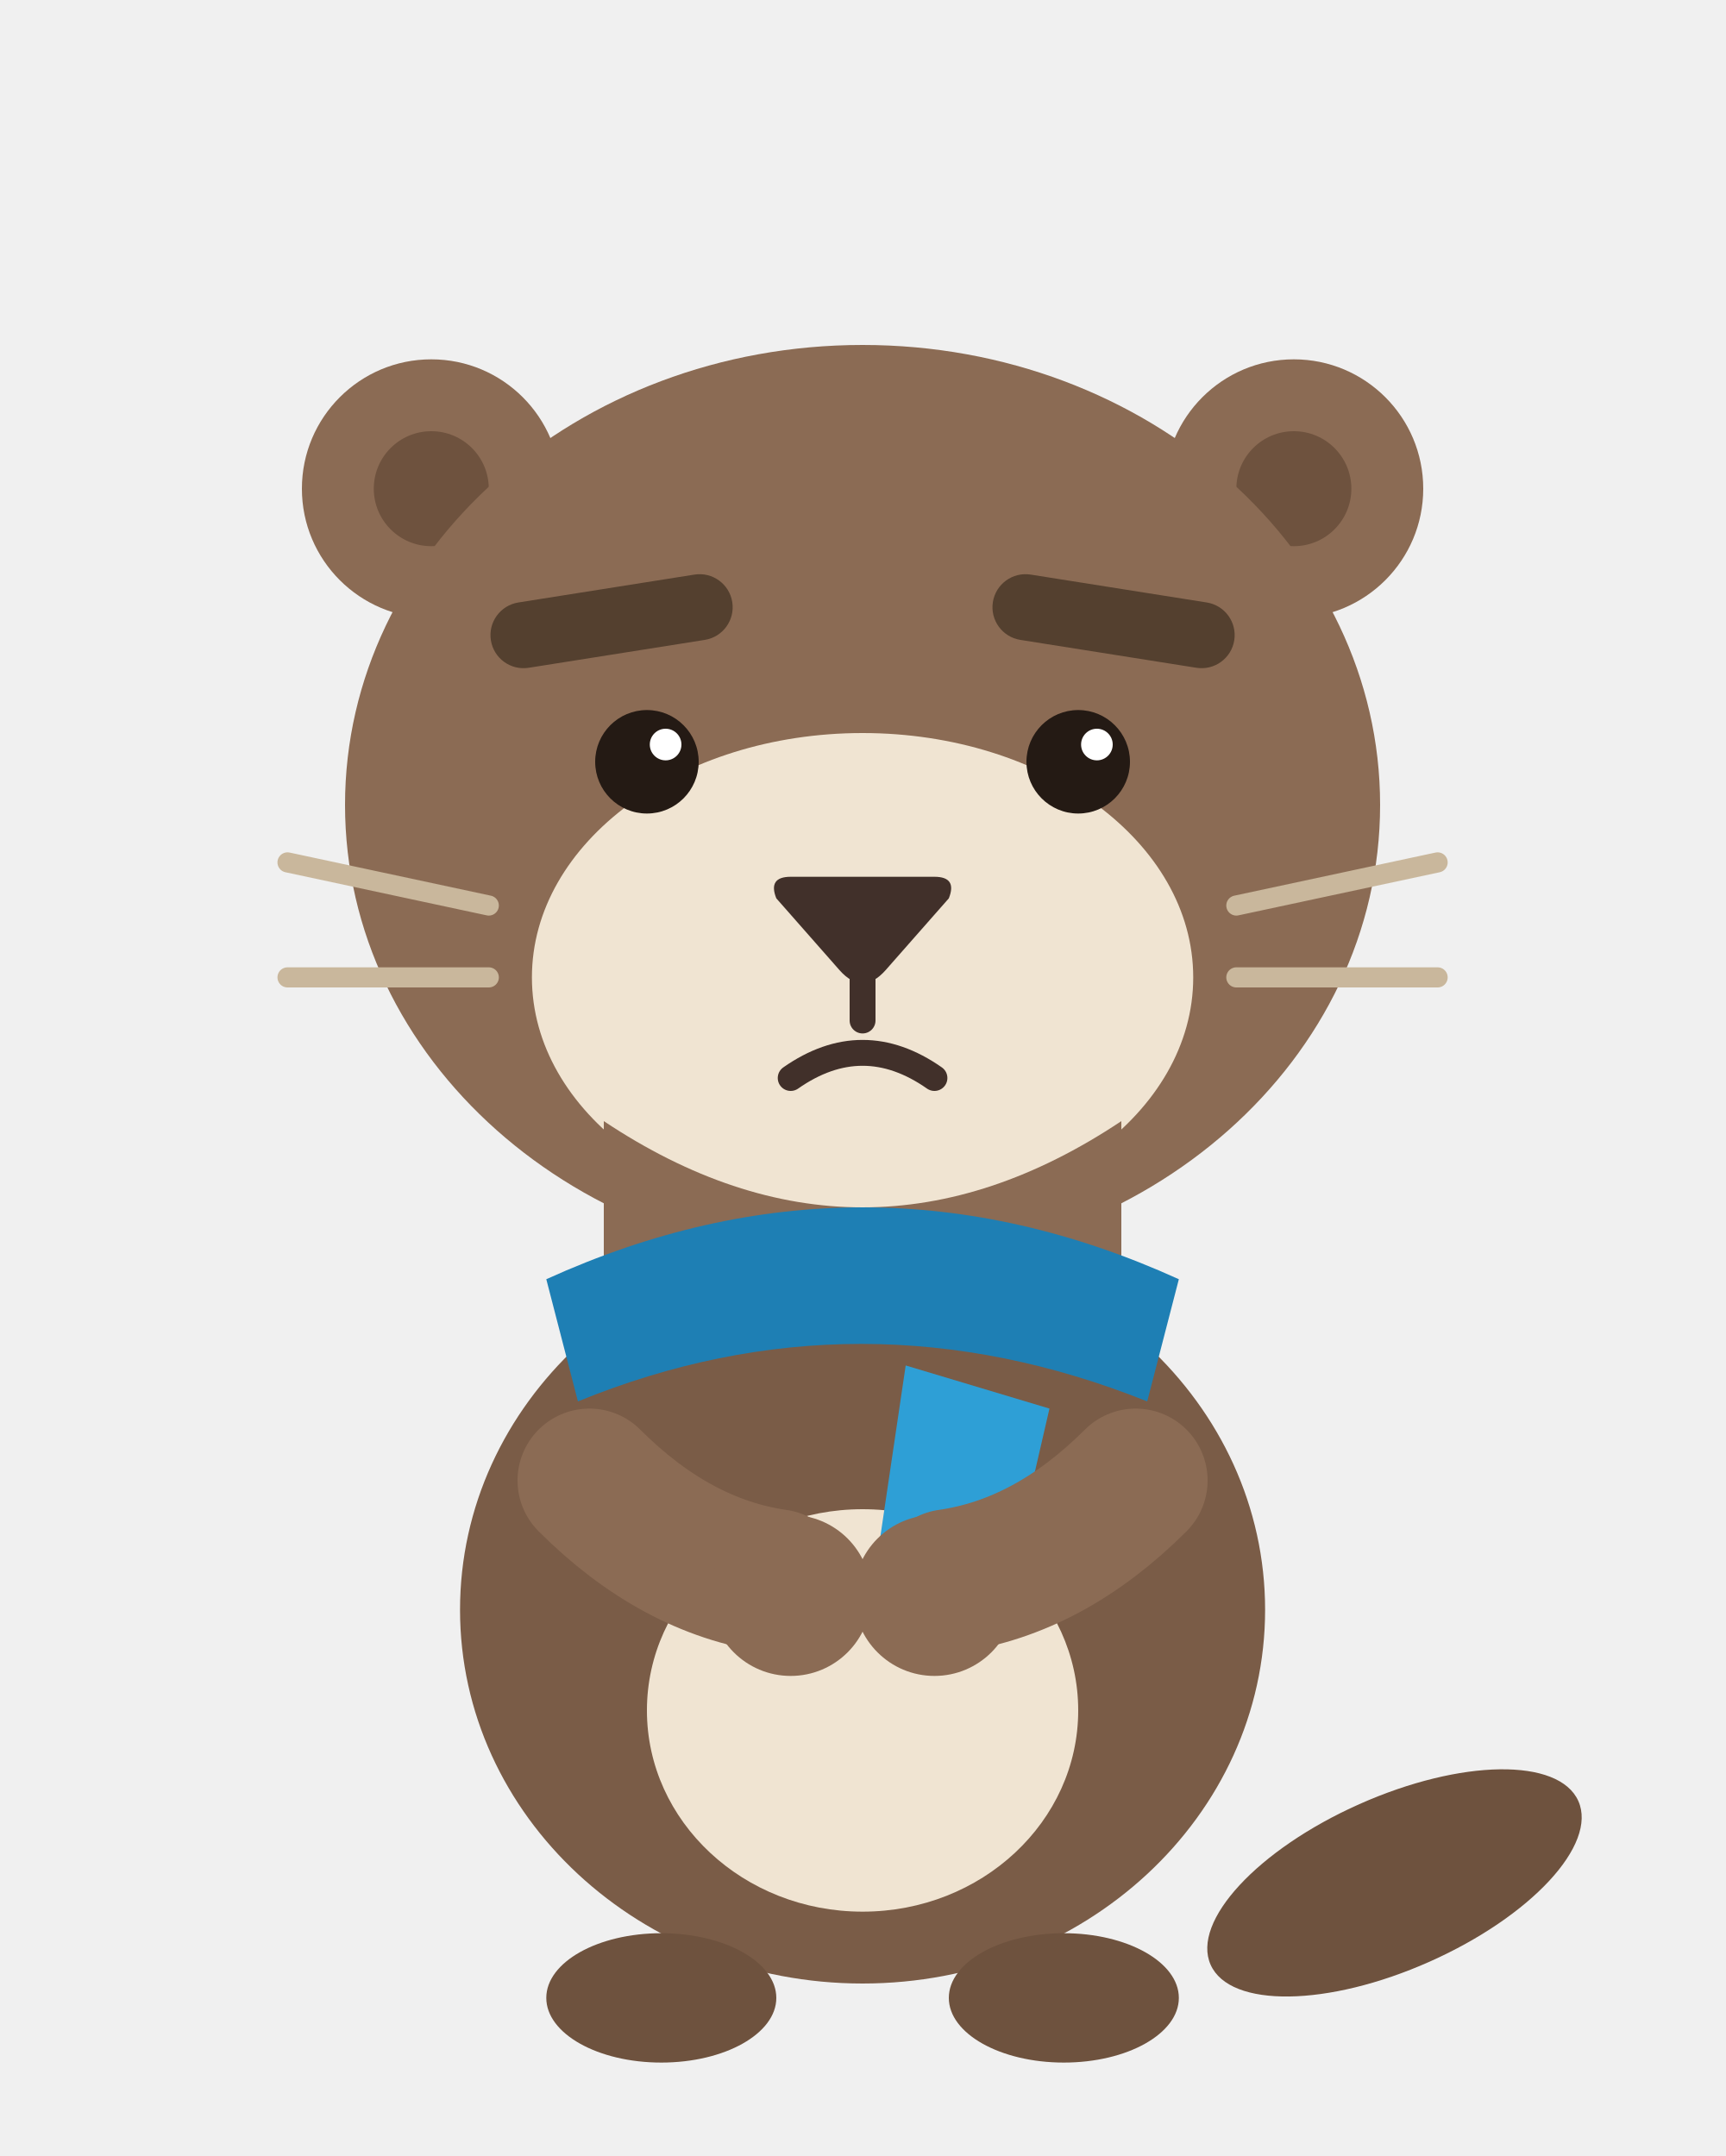
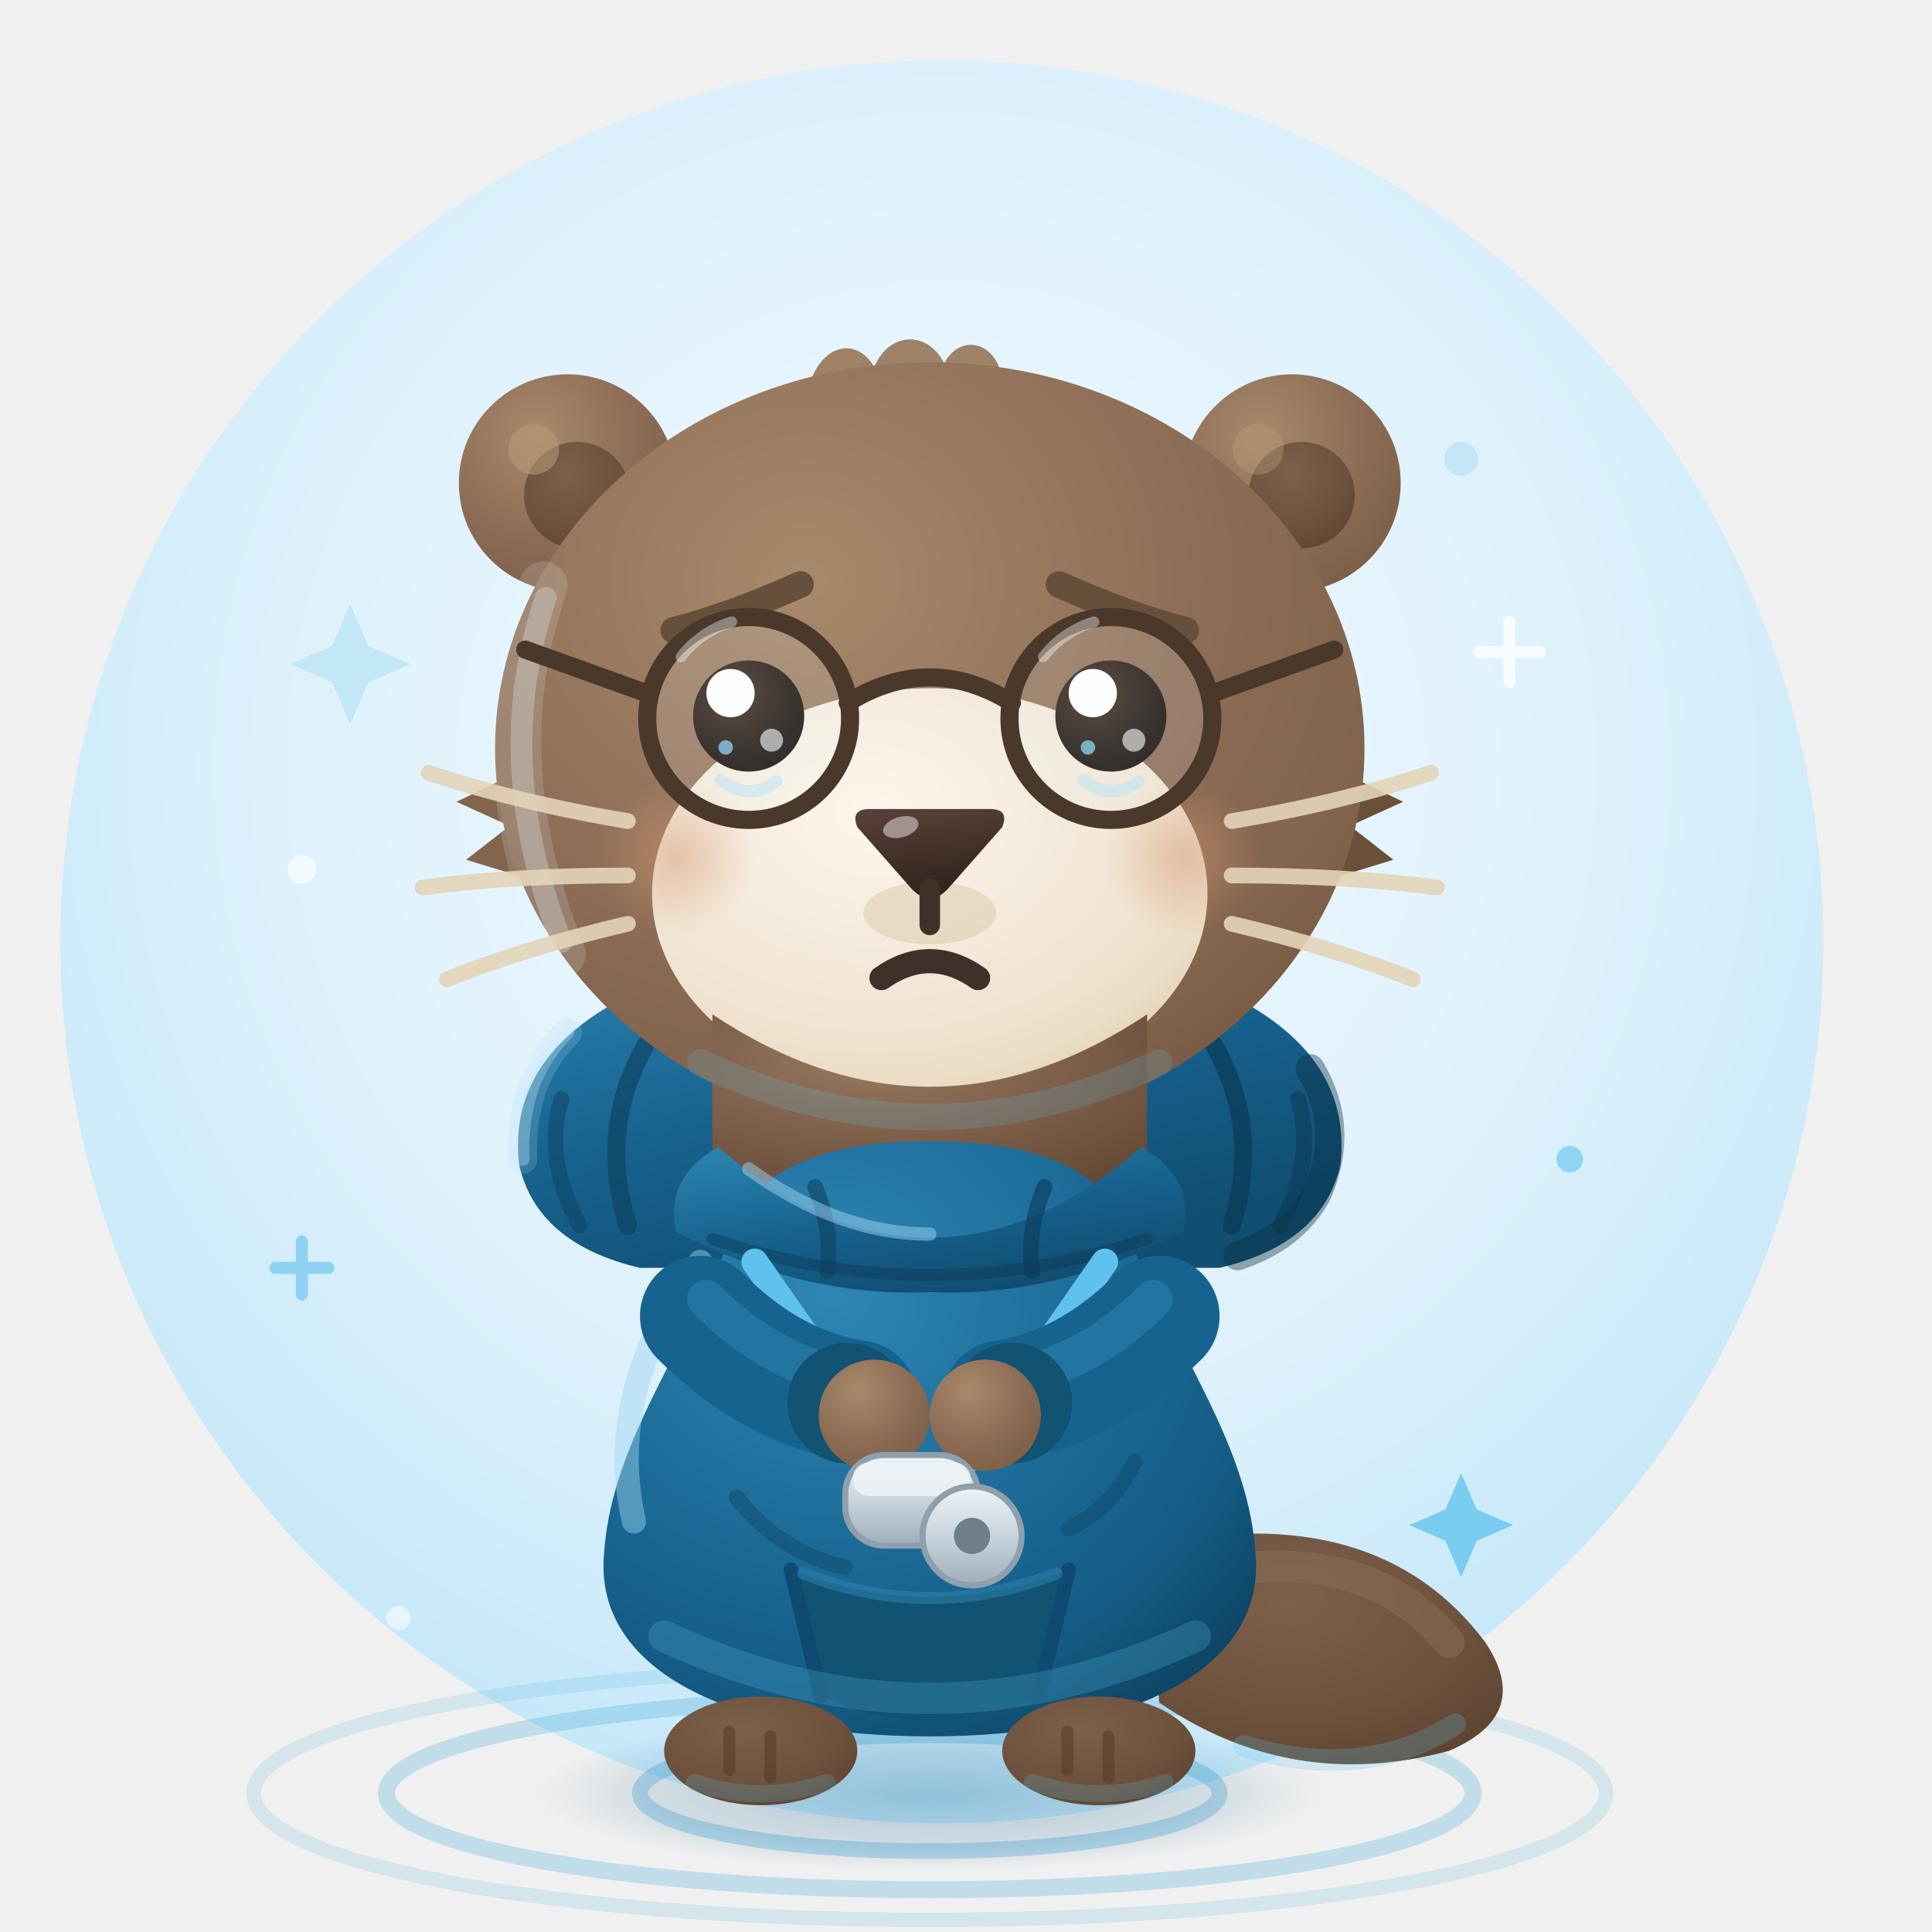
- <svg xmlns="http://www.w3.org/2000/svg" xmlns:xlink="http://www.w3.org/1999/xlink" viewBox="0 0 120 150" width="240" height="300">
+ <svg xmlns="http://www.w3.org/2000/svg" width="480" height="480" viewBox="-17 -6 160 160">
  <defs>
-     <g id="p-head">
-       <circle cx="30" cy="34" r="9" fill="#8B6B54" />
-       <circle cx="30" cy="34" r="4" fill="#6E523E" />
-       <circle cx="90" cy="34" r="9" fill="#8B6B54" />
-       <circle cx="90" cy="34" r="4" fill="#6E523E" />
-       <ellipse cx="60" cy="56" rx="36" ry="32" fill="#8B6B54" />
-       <ellipse cx="60" cy="68" rx="23" ry="17" fill="#F0E4D2" />
-       <path d="M55 61 h10 q1.6 0 1 1.5 l-4.4 5 q-1.6 1.8 -3.2 0 l-4.4 -5 q-0.6 -1.5 1 -1.5 Z" fill="#41302A" />
-       <g stroke="#C9B79C" stroke-width="1.4" stroke-linecap="round">
-         <line x1="34" y1="63" x2="20" y2="60" />
-         <line x1="34" y1="68" x2="20" y2="68" />
-         <line x1="86" y1="63" x2="100" y2="60" />
-         <line x1="86" y1="68" x2="100" y2="68" />
-       </g>
+     <radialGradient id="bg" cx="0.5" cy="0.4" r="0.62">
+       <stop offset="0" stop-color="#F2FAFF" />
+       <stop offset="0.62" stop-color="#DDF1FC" />
+       <stop offset="1" stop-color="#C4E7F8" />
+     </radialGradient>
+     <radialGradient id="furHead" cx="0.36" cy="0.28" r="0.95">
+       <stop offset="0" stop-color="#A8896B" />
+       <stop offset="0.52" stop-color="#8B6B54" />
+       <stop offset="1" stop-color="#755841" />
+     </radialGradient>
+     <radialGradient id="furBody" cx="0.36" cy="0.28" r="0.95">
+       <stop offset="0" stop-color="#97785F" />
+       <stop offset="0.55" stop-color="#7A5C47" />
+       <stop offset="1" stop-color="#5F4732" />
+     </radialGradient>
+     <radialGradient id="furInner" cx="0.4" cy="0.3" r="0.9">
+       <stop offset="0" stop-color="#7E604A" />
+       <stop offset="0.55" stop-color="#6E523E" />
+       <stop offset="1" stop-color="#56402D" />
+     </radialGradient>
+     <radialGradient id="cream" cx="0.4" cy="0.3" r="0.95">
+       <stop offset="0" stop-color="#FCF6EC" />
+       <stop offset="0.55" stop-color="#F0E4D2" />
+       <stop offset="1" stop-color="#DFCCAC" />
+     </radialGradient>
+     <radialGradient id="shadeFur" cx="0.36" cy="0.3" r="0.95">
+       <stop offset="0" stop-color="#3E2B1C" stop-opacity="0" />
+       <stop offset="0.72" stop-color="#3E2B1C" stop-opacity="0" />
+       <stop offset="1" stop-color="#3E2B1C" stop-opacity="0.3" />
+     </radialGradient>
+     <radialGradient id="shadeCream" cx="0.38" cy="0.3" r="0.95">
+       <stop offset="0" stop-color="#B08F63" stop-opacity="0" />
+       <stop offset="0.7" stop-color="#B08F63" stop-opacity="0" />
+       <stop offset="1" stop-color="#B08F63" stop-opacity="0.32" />
+     </radialGradient>
+     <radialGradient id="shadeBlue" cx="0.36" cy="0.28" r="0.95">
+       <stop offset="0" stop-color="#04263C" stop-opacity="0" />
+       <stop offset="0.7" stop-color="#04263C" stop-opacity="0" />
+       <stop offset="1" stop-color="#04263C" stop-opacity="0.48" />
+     </radialGradient>
+     <radialGradient id="hoodieBody" cx="0.35" cy="0.26" r="1">
+       <stop offset="0" stop-color="#2E86B4" />
+       <stop offset="0.55" stop-color="#17638F" />
+       <stop offset="1" stop-color="#0E4767" />
+     </radialGradient>
+     <linearGradient id="hoodOuter" x1="0" y1="0" x2="0.55" y2="1">
+       <stop offset="0" stop-color="#2E86B4" />
+       <stop offset="0.55" stop-color="#17638F" />
+       <stop offset="1" stop-color="#114E72" />
+     </linearGradient>
+     <linearGradient id="hoodInner" x1="0" y1="0" x2="0.3" y2="1">
+       <stop offset="0" stop-color="#0E4A6C" />
+       <stop offset="0.6" stop-color="#0A3A56" />
+       <stop offset="1" stop-color="#072C42" />
+     </linearGradient>
+     <linearGradient id="metal" x1="0" y1="0" x2="0" y2="1">
+       <stop offset="0" stop-color="#EEF4F8" />
+       <stop offset="0.55" stop-color="#C4D0D9" />
+       <stop offset="1" stop-color="#9DAEBA" />
+     </linearGradient>
+     <radialGradient id="eyeG" cx="0.36" cy="0.3" r="0.9">
+       <stop offset="0" stop-color="#4A3524" />
+       <stop offset="0.55" stop-color="#241A14" />
+       <stop offset="1" stop-color="#0F0A06" />
+     </radialGradient>
+     <radialGradient id="blush" cx="0.5" cy="0.5" r="0.5">
+       <stop offset="0" stop-color="#D69B77" stop-opacity="0.5" />
+       <stop offset="1" stop-color="#D69B77" stop-opacity="0" />
+     </radialGradient>
+     <radialGradient id="groundSh" cx="0.5" cy="0.5" r="0.5">
+       <stop offset="0" stop-color="#17638F" stop-opacity="0.3" />
+       <stop offset="0.7" stop-color="#17638F" stop-opacity="0.14" />
+       <stop offset="1" stop-color="#17638F" stop-opacity="0" />
+     </radialGradient>
+     <linearGradient id="noseG" x1="0" y1="0" x2="0.2" y2="1">
+       <stop offset="0" stop-color="#5A423A" />
+       <stop offset="1" stop-color="#31231D" />
+     </linearGradient>
+   </defs>
+   <circle cx="61" cy="72" r="73" fill="url(#bg)" />
+   <ellipse cx="60" cy="142.5" rx="24" ry="4.8" fill="none" stroke="#2E9FD6" stroke-width="1.3" opacity="0.3" />
+   <ellipse cx="60" cy="142.5" rx="45" ry="8" fill="none" stroke="#2E9FD6" stroke-width="1.4" opacity="0.24" />
+   <ellipse cx="60" cy="142.5" rx="56" ry="10.5" fill="none" stroke="#2E9FD6" stroke-width="1.2" opacity="0.14" />
+   <ellipse cx="60" cy="142.5" rx="33" ry="6.5" fill="url(#groundSh)" />
+   <path d="M78 122 Q97 118 106 130 Q110 136 103 139 Q90 142.5 79 135 Z" fill="url(#furInner)" />
+   <path d="M82 124.5 Q96 121.5 103 130" fill="none" stroke="#8B6B54" stroke-width="2.6" stroke-linecap="round" opacity="0.55" />
+   <path d="M86 138.6 Q96 141.6 103.5 136.8" fill="none" stroke="#5FC2EE" stroke-width="1.8" stroke-linecap="round" opacity="0.22" />
+   <path d="M34 77 Q25 82 26 90.5 Q27.5 97 36 99 L84 99 Q92.5 97 94 90.5 Q95 82 86 77 Q73 70.5 60 70.5 Q47 70.5 34 77 Z" fill="url(#hoodOuter)" />
+   <path d="M36.5 80.5 Q32.5 87.5 35 95.5" fill="none" stroke="#0C4260" stroke-width="1.5" stroke-linecap="round" opacity="0.65" />
+   <path d="M29.5 85 Q28 90 31 95.5" fill="none" stroke="#0C4260" stroke-width="1.3" stroke-linecap="round" opacity="0.5" />
+   <path d="M83.5 80.5 Q87.5 87.5 85 95.5" fill="none" stroke="#0A3A56" stroke-width="1.5" stroke-linecap="round" opacity="0.7" />
+   <path d="M90.5 85 Q92 90 89 95.5" fill="none" stroke="#0A3A56" stroke-width="1.3" stroke-linecap="round" opacity="0.55" />
+   <path d="M91.5 82.5 Q94.5 87.5 92 93 Q90 96.5 85.5 98" fill="none" stroke="#072C42" stroke-width="2.4" stroke-linecap="round" opacity="0.4" />
+   <path d="M30 79.5 Q26 83.5 26.3 90" fill="none" stroke="#A9DBF3" stroke-width="2.4" stroke-linecap="round" opacity="0.2" />
+   <path d="M30 79.5 Q26 83.5 26.3 90" fill="none" stroke="#CDE9F8" stroke-width="1.1" stroke-linecap="round" opacity="0.32" />
+   <g>
+     <path d="M50 26 C51 22.4 54 21.9 55.4 24.4 C56.6 21.5 59.8 21.3 61.2 24.1 C62.4 21.7 65.4 22.1 66 25.3 C60.8 24 55.4 24 50 26 Z" fill="#9B7C60" opacity="0.95" />
+     <path d="M25.8 58 l-5 2.4 4.4 2 -3.6 2.8 4.9 1.5 Z" fill="#83654E" />
+     <path d="M94.2 58 l5 2.4 -4.4 2 3.6 2.8 -4.9 1.5 Z" fill="#6B5039" />
+     <circle cx="30" cy="34" r="9" fill="url(#furHead)" />
+     <circle cx="30.8" cy="35" r="4.4" fill="url(#furInner)" />
+     <circle cx="27.2" cy="31.2" r="2.1" fill="#B99A78" opacity="0.55" />
+     <circle cx="90" cy="34" r="9" fill="url(#furHead)" />
+     <circle cx="90.8" cy="35" r="4.4" fill="url(#furInner)" />
+     <circle cx="87.2" cy="31.2" r="2.1" fill="#B99A78" opacity="0.4" />
+     <ellipse cx="60" cy="56" rx="36" ry="32" fill="url(#furHead)" />
+     <ellipse cx="60" cy="56" rx="36" ry="32" fill="url(#shadeFur)" />
+     <path d="M29.5 73 Q23 57 28 42.5" fill="none" stroke="#EAF6FD" stroke-width="4" stroke-linecap="round" opacity="0.16" />
+     <path d="M29.5 72 Q23.6 57 28.2 43.5" fill="none" stroke="#EAF6FD" stroke-width="1.8" stroke-linecap="round" opacity="0.28" />
+     <ellipse cx="60" cy="68" rx="23" ry="17" fill="url(#cream)" />
+     <ellipse cx="60" cy="68" rx="23" ry="17" fill="url(#shadeCream)" />
+     <circle cx="39" cy="65" r="6.5" fill="url(#blush)" />
+     <circle cx="81" cy="65" r="6.5" fill="url(#blush)" />
+     <ellipse cx="60" cy="69.6" rx="5.5" ry="2.6" fill="#C9AE85" opacity="0.3" />
+     <path d="M55 61 h10 q1.6 0 1 1.5 l-4.4 5 q-1.6 1.8 -3.2 0 l-4.4 -5 q-0.6 -1.5 1 -1.5 Z" fill="url(#noseG)" />
+     <ellipse cx="57.6" cy="62.5" rx="1.5" ry="0.85" fill="#FFFFFF" opacity="0.45" transform="rotate(-16 57.6 62.5)" />
+     <path d="M60 67.6 v3" stroke="#41302A" stroke-width="1.7" fill="none" stroke-linecap="round" />
+     <path d="M56 75 q4 -2.8 8 0" stroke="#41302A" stroke-width="2" fill="none" stroke-linecap="round" />
+     <circle cx="45" cy="53.3" r="4.6" fill="url(#eyeG)" />
+     <circle cx="43.5" cy="51.4" r="2" fill="#FFFFFF" />
+     <circle cx="46.9" cy="55.3" r="0.95" fill="#FFFFFF" opacity="0.6" />
+     <circle cx="43.1" cy="55.9" r="0.6" fill="#7CC5E8" opacity="0.8" />
+     <circle cx="75" cy="53.3" r="4.6" fill="url(#eyeG)" />
+     <circle cx="73.5" cy="51.4" r="2" fill="#FFFFFF" />
+     <circle cx="76.9" cy="55.3" r="0.95" fill="#FFFFFF" opacity="0.6" />
+     <circle cx="73.1" cy="55.9" r="0.6" fill="#7CC5E8" opacity="0.8" />
+     <path d="M42.7 58.6 q2.3 1.8 4.6 0.1" fill="none" stroke="#AEDFF6" stroke-width="1" stroke-linecap="round" opacity="0.5" />
+     <path d="M72.7 58.6 q2.3 1.8 4.6 0.1" fill="none" stroke="#AEDFF6" stroke-width="1" stroke-linecap="round" opacity="0.5" />
+     <path d="M38.8 46.2 Q43.5 45 49.3 42.4" stroke="#66503B" stroke-width="2.2" fill="none" stroke-linecap="round" />
+     <path d="M81.2 46.2 Q76.5 45 70.7 42.4" stroke="#66503B" stroke-width="2.2" fill="none" stroke-linecap="round" />
+     <g fill="none" stroke="#4A382A" stroke-width="1.5" stroke-linecap="round">
+       <circle cx="45" cy="53.5" r="8.4" fill="#EAF7FF" fill-opacity="0.13" />
+       <circle cx="75" cy="53.5" r="8.4" fill="#EAF7FF" fill-opacity="0.13" />
+       <path d="M53.2 52.2 q6.8 -4.2 13.6 0" />
+       <path d="M36.8 51.5 L26.5 47.8" />
+       <path d="M83.2 51.5 L93.5 47.8" />
    </g>
-     <g id="p-body">
-       <ellipse cx="97" cy="131" rx="14" ry="6" fill="#6E523E" transform="rotate(-24 97 131)" />
-       <path d="M42 78 q18 12 36 0 v14 h-36 Z" fill="#8B6B54" />
-       <ellipse cx="60" cy="112" rx="28" ry="26" fill="#7A5C47" />
-       <ellipse cx="60" cy="119" rx="15" ry="14" fill="#F0E4D2" />
-       <ellipse cx="46" cy="139" rx="8" ry="4.5" fill="#6E523E" />
-       <ellipse cx="74" cy="139" rx="8" ry="4.5" fill="#6E523E" />
-       <path d="M38 89 q22 -10 44 0 l-2.2 8.5 q-20 -8 -39.6 0 Z" fill="#1E7FB4" />
-       <path d="M63 95 l10 3 -3 13 -9 -2.5 Z" fill="#2E9FD6" />
+     <path d="M39.4 48.4 a8.4 8.4 0 0 1 4.2 -2.9" fill="none" stroke="#FFFFFF" stroke-width="0.9" stroke-linecap="round" opacity="0.38" />
+     <path d="M69.4 48.4 a8.4 8.4 0 0 1 4.2 -2.9" fill="none" stroke="#FFFFFF" stroke-width="0.9" stroke-linecap="round" opacity="0.38" />
+     <g stroke="#E3D4B8" stroke-width="1.3" stroke-linecap="round" opacity="0.9" fill="none">
+       <path d="M35 62 q-9 -1.5 -16.5 -4" />
+       <path d="M35 66.5 q-9.5 0 -17 1" />
+       <path d="M35 70.5 q-8.5 2 -15 4.6" />
+       <path d="M85 62 q9 -1.5 16.5 -4" />
+       <path d="M85 66.5 q9.5 0 17 1" />
+       <path d="M85 70.5 q8.5 2 15 4.6" />
    </g>
-     <g id="p-brows">
-       <rect x="34" y="41" width="17" height="4.6" rx="2.3" fill="#54402F" transform="rotate(6 42 43)" />
-       <rect x="69" y="41" width="17" height="4.6" rx="2.3" fill="#54402F" transform="rotate(-6 78 43)" />
-     </g>
-     <g id="p-brows-worry">
-       <rect x="34" y="41" width="17" height="4.6" rx="2.3" fill="#54402F" transform="rotate(-9 42 43)" />
-       <rect x="69" y="41" width="17" height="4.6" rx="2.3" fill="#54402F" transform="rotate(9 78 43)" />
-     </g>
-     <g id="p-eyes-open">
-       <circle cx="45" cy="53" r="3.6" fill="#241A14" />
-       <circle cx="46.3" cy="51.8" r="1.1" fill="#fff" />
-       <circle cx="75" cy="53" r="3.6" fill="#241A14" />
-       <circle cx="76.3" cy="51.8" r="1.1" fill="#fff" />
-     </g>
-     <g id="p-eyes-happy" stroke="#241A14" stroke-width="2.4" fill="none" stroke-linecap="round">
-       <path d="M41 54 q4 -5 8 0" />
-       <path d="M71 54 q4 -5 8 0" />
-     </g>
-     <g id="p-eyes-closed" stroke="#241A14" stroke-width="2.2" fill="none" stroke-linecap="round">
-       <path d="M41 53 q4 3.5 8 0" />
-       <path d="M71 53 q4 3.5 8 0" />
-     </g>
-     <g id="p-mouth-neutral" stroke="#41302A" stroke-width="1.8" fill="none" stroke-linecap="round">
-       <path d="M60 68 v3" />
-       <path d="M53 74 q7 4 14 0" />
-     </g>
-     <g id="p-mouth-smile" stroke="#41302A" stroke-width="1.8" fill="none" stroke-linecap="round">
-       <path d="M60 68 v3" />
-       <path d="M51 73 q9 6.5 18 0" />
-     </g>
-     <g id="p-mouth-open">
-       <path d="M60 68 v2" stroke="#41302A" stroke-width="1.8" stroke-linecap="round" />
-       <ellipse cx="60" cy="76.5" rx="5.5" ry="4.2" fill="#41302A" />
-     </g>
-     <g id="p-mouth-worry" stroke="#41302A" stroke-width="1.8" fill="none" stroke-linecap="round">
-       <path d="M60 68 v3" />
-       <path d="M55 75 q5 -3.5 10 0" />
-     </g>
-     <g id="p-arms-down" stroke="#8B6B54" stroke-width="10" stroke-linecap="round" fill="none">
-       <path d="M40 102 q-4 8 -3 15" />
-       <path d="M80 102 q4 8 3 15" />
-     </g>
-     <g id="p-arms-up">
-       <g stroke="#8B6B54" stroke-width="10" stroke-linecap="round" fill="none">
-         <path d="M40 101 q-11 -7 -14 -18" />
-         <path d="M80 101 q11 -7 14 -18" />
-       </g>
-       <circle cx="25" cy="81" r="5.6" fill="#8B6B54" />
-       <circle cx="95" cy="81" r="5.6" fill="#8B6B54" />
-     </g>
-     <g id="p-arm-point">
-       <g stroke="#8B6B54" stroke-width="10" stroke-linecap="round" fill="none">
-         <path d="M40 102 q-4 8 -3 15" />
-         <path d="M78 102 q14 -5 22 -13" />
-       </g>
-       <circle cx="102" cy="87" r="5.6" fill="#8B6B54" />
-     </g>
-     <g id="p-arm-cheer">
-       <g stroke="#8B6B54" stroke-width="10" stroke-linecap="round" fill="none">
-         <path d="M40 102 q-4 8 -3 15" />
-         <path d="M78 103 q10 -1 15 -7" />
-       </g>
-       <circle cx="95" cy="94" r="6" fill="#8B6B54" />
-     </g>
-     <g id="p-arms-crossed">
-       <g stroke="#8B6B54" stroke-width="10" stroke-linecap="round" fill="none">
-         <path d="M41 105 q19 11 37 -1" />
-         <path d="M79 105 q-19 11 -37 -1" />
-       </g>
-     </g>
-     <g id="p-paws-together">
-       <g stroke="#8B6B54" stroke-width="10" stroke-linecap="round" fill="none">
-         <path d="M41 103 q6 6 13 7" />
-         <path d="M79 103 q-6 6 -13 7" />
-       </g>
-       <circle cx="55" cy="111" r="5.6" fill="#8B6B54" />
-       <circle cx="65" cy="111" r="5.6" fill="#8B6B54" />
-     </g>
-     <g id="p-zzz" fill="#5B87A3" font-weight="700">
-       <text x="94" y="40" font-size="10">z</text>
-       <text x="101" y="31" font-size="13">z</text>
-       <text x="110" y="21" font-size="16">z</text>
-     </g>
-     <g id="p-bubbles" fill="#9DC3D9">
-       <circle cx="97" cy="45" r="3" />
-       <circle cx="105" cy="36" r="4.6" />
-     </g>
-     <g id="p-sparkles" fill="#2E9FD6">
-       <path d="M18 66 l1.8 4.6 4.6 1.8 -4.6 1.8 -1.8 4.6 -1.8 -4.6 -4.6 -1.8 4.6 -1.8 Z" />
-       <path d="M100 60 l1.5 3.8 3.8 1.5 -3.8 1.5 -1.5 3.8 -1.5 -3.8 -3.8 -1.5 3.8 -1.5 Z" />
-     </g>
-     <g id="p-clap-arcs" stroke="#2E9FD6" stroke-width="2" fill="none" stroke-linecap="round">
-       <path d="M45 100 q-4 5 -3 10" />
-       <path d="M75 100 q4 5 3 10" />
-     </g>
-   </defs>
-   <use xlink:href="#p-head" href="#p-head" />
-   <use xlink:href="#p-body" href="#p-body" />
-   <use xlink:href="#p-paws-together" href="#p-paws-together" />
-   <use xlink:href="#p-brows-worry" href="#p-brows-worry" />
-   <use xlink:href="#p-eyes-open" href="#p-eyes-open" />
-   <use xlink:href="#p-mouth-worry" href="#p-mouth-worry" />
+   </g>
+   <path d="M42 78 q18 12 36 0 v14 h-36 Z" fill="url(#furBody)" />
+   <path d="M41 82 Q60 91 79 82" fill="none" stroke="#5FC2EE" stroke-width="2.2" stroke-linecap="round" opacity="0.18" />
+   <path d="M60 88.5 C51 88.5 45 91 43.5 96.5 C39 107 33.5 114 33 123 C32.4 132.6 44 137.8 60 137.8 C76 137.8 87.6 132.6 87 123 C86.5 114 81 107 76.5 96.5 C75 91 69 88.5 60 88.5 Z" fill="url(#hoodieBody)" />
+   <path d="M60 88.5 C51 88.5 45 91 43.5 96.5 C39 107 33.5 114 33 123 C32.4 132.6 44 137.8 60 137.8 C76 137.8 87.6 132.6 87 123 C86.5 114 81 107 76.5 96.5 C75 91 69 88.5 60 88.5 Z" fill="url(#shadeBlue)" />
+   <path d="M35.5 120 Q33 109 41 98.5" fill="none" stroke="#9ED4F0" stroke-width="2" stroke-linecap="round" opacity="0.45" />
+   <path d="M42.5 89 Q51 96.5 60 96.5 Q69 96.5 77.5 89 Q82 91.5 81 96 Q70.5 101.5 60 101 Q49.5 101.5 39 96 Q38 91.5 42.5 89 Z" fill="url(#hoodOuter)" />
+   <path d="M50.5 92.3 Q52 96 51.5 99.3" fill="none" stroke="#0C4260" stroke-width="1.3" stroke-linecap="round" opacity="0.6" />
+   <path d="M69.5 92.3 Q68 96 68.5 99.3" fill="none" stroke="#0A3A56" stroke-width="1.3" stroke-linecap="round" opacity="0.6" />
+   <path d="M45 90.8 Q52.5 96.2 60 96.2" fill="none" stroke="#9ED4F0" stroke-width="1.1" stroke-linecap="round" opacity="0.5" />
+   <path d="M42 96.6 Q60 102.6 78 96.6" fill="none" stroke="#0A3A56" stroke-width="1" stroke-linecap="round" opacity="0.45" />
+   <path d="M48.5 124 Q60 128.5 71.5 124 L69 134.5 Q60 138.5 51 134.5 Z" fill="#125273" />
+   <path d="M48.5 124 L51 134.5" stroke="#0F4B70" stroke-width="1.2" fill="none" stroke-linecap="round" />
+   <path d="M71.5 124 L69 134.5" stroke="#0F4B70" stroke-width="1.2" fill="none" stroke-linecap="round" />
+   <path d="M49.5 124.3 Q60 128.4 70.5 124.3" stroke="#2E86B4" stroke-width="1" fill="none" stroke-linecap="round" opacity="0.5" />
+   <path d="M44 118 q3.5 4.5 9 5.8" stroke="#0E4767" stroke-width="1.3" fill="none" stroke-linecap="round" opacity="0.45" />
+   <path d="M77 115 q-2 4 -5.5 5.6" stroke="#0E4767" stroke-width="1.3" fill="none" stroke-linecap="round" opacity="0.45" />
+   <path d="M45.5 98.5 L57 115" stroke="#5FC2EE" stroke-width="2.2" fill="none" stroke-linecap="round" />
+   <path d="M74.5 98.5 L63 115" stroke="#5FC2EE" stroke-width="2.2" fill="none" stroke-linecap="round" />
+   <path d="M38 129.5 Q60 139.8 82 129.5" fill="none" stroke="#5FC2EE" stroke-width="2.6" stroke-linecap="round" opacity="0.22" />
+   <ellipse cx="46" cy="139" rx="8" ry="4.5" fill="url(#furInner)" />
+   <ellipse cx="74" cy="139" rx="8" ry="4.5" fill="url(#furInner)" />
+   <g stroke="#4F3826" stroke-width="1" stroke-linecap="round" opacity="0.5">
+     <path d="M43.4 137.4 v3.2" />
+     <path d="M46.8 137.8 v3.4" />
+     <path d="M71.4 137.4 v3.2" />
+     <path d="M74.8 137.8 v3.4" />
+   </g>
+   <path d="M40.5 141.6 Q46 143.5 51.5 141.6" fill="none" stroke="#5FC2EE" stroke-width="1.4" stroke-linecap="round" opacity="0.2" />
+   <path d="M68.5 141.6 Q74 143.5 79.5 141.6" fill="none" stroke="#5FC2EE" stroke-width="1.4" stroke-linecap="round" opacity="0.2" />
+   <path d="M41 103 q6 6 13 7" stroke="#17638F" stroke-width="10" stroke-linecap="round" fill="none" />
+   <path d="M41.5 101.6 q5.6 5.6 12.4 6.6" stroke="#2E86B4" stroke-width="3.2" stroke-linecap="round" fill="none" opacity="0.5" />
+   <path d="M79 103 q-6 6 -13 7" stroke="#17638F" stroke-width="10" stroke-linecap="round" fill="none" />
+   <path d="M78.5 101.6 q-5.6 5.6 -12.4 6.6" stroke="#2E86B4" stroke-width="3.2" stroke-linecap="round" fill="none" opacity="0.5" />
+   <circle cx="53.2" cy="110.2" r="5" fill="#125273" />
+   <circle cx="66.8" cy="110.2" r="5" fill="#125273" />
+   <circle cx="55.4" cy="111.2" r="4.6" fill="url(#furHead)" />
+   <circle cx="64.6" cy="111.2" r="4.6" fill="url(#furHead)" />
+   <rect x="53" y="114.5" width="11" height="7.5" rx="3.2" fill="url(#metal)" stroke="#8FA0AC" stroke-width="0.5" />
+   <rect x="53.6" y="115.1" width="9.8" height="2.8" rx="1.4" fill="#EDF3F7" opacity="0.85" />
+   <circle cx="63.5" cy="121.2" r="4.1" fill="url(#metal)" stroke="#8FA0AC" stroke-width="0.5" />
+   <circle cx="63.5" cy="121.2" r="1.5" fill="#6E7E8A" />
+   <g stroke="#FFFFFF" stroke-width="1" stroke-linecap="round" opacity="0.75">
+     <path d="M108 45.5 v5" />
+     <path d="M105.5 48 h5" />
+   </g>
+   <g stroke="#5FC2EE" stroke-width="1" stroke-linecap="round" opacity="0.6">
+     <path d="M8 96.8 v4.4" />
+     <path d="M5.8 99 h4.4" />
+   </g>
+   <path d="M12 44 l1.5 3.5 3.5 1.5 -3.5 1.5 -1.5 3.5 -1.5 -3.5 -3.5 -1.5 3.5 -1.5 Z" fill="#BFE5F6" opacity="0.9" />
+   <path d="M104 116 l1.3 3 3 1.3 -3 1.3 -1.3 3 -1.3 -3 -3 -1.3 3 -1.3 Z" fill="#5FC2EE" opacity="0.75" />
+   <circle cx="104" cy="32" r="1.4" fill="#BFE5F6" opacity="0.85" />
+   <circle cx="8" cy="66" r="1.2" fill="#FFFFFF" opacity="0.65" />
+   <circle cx="113" cy="90" r="1.1" fill="#5FC2EE" opacity="0.6" />
+   <circle cx="16" cy="128" r="1" fill="#FFFFFF" opacity="0.55" />
</svg>
